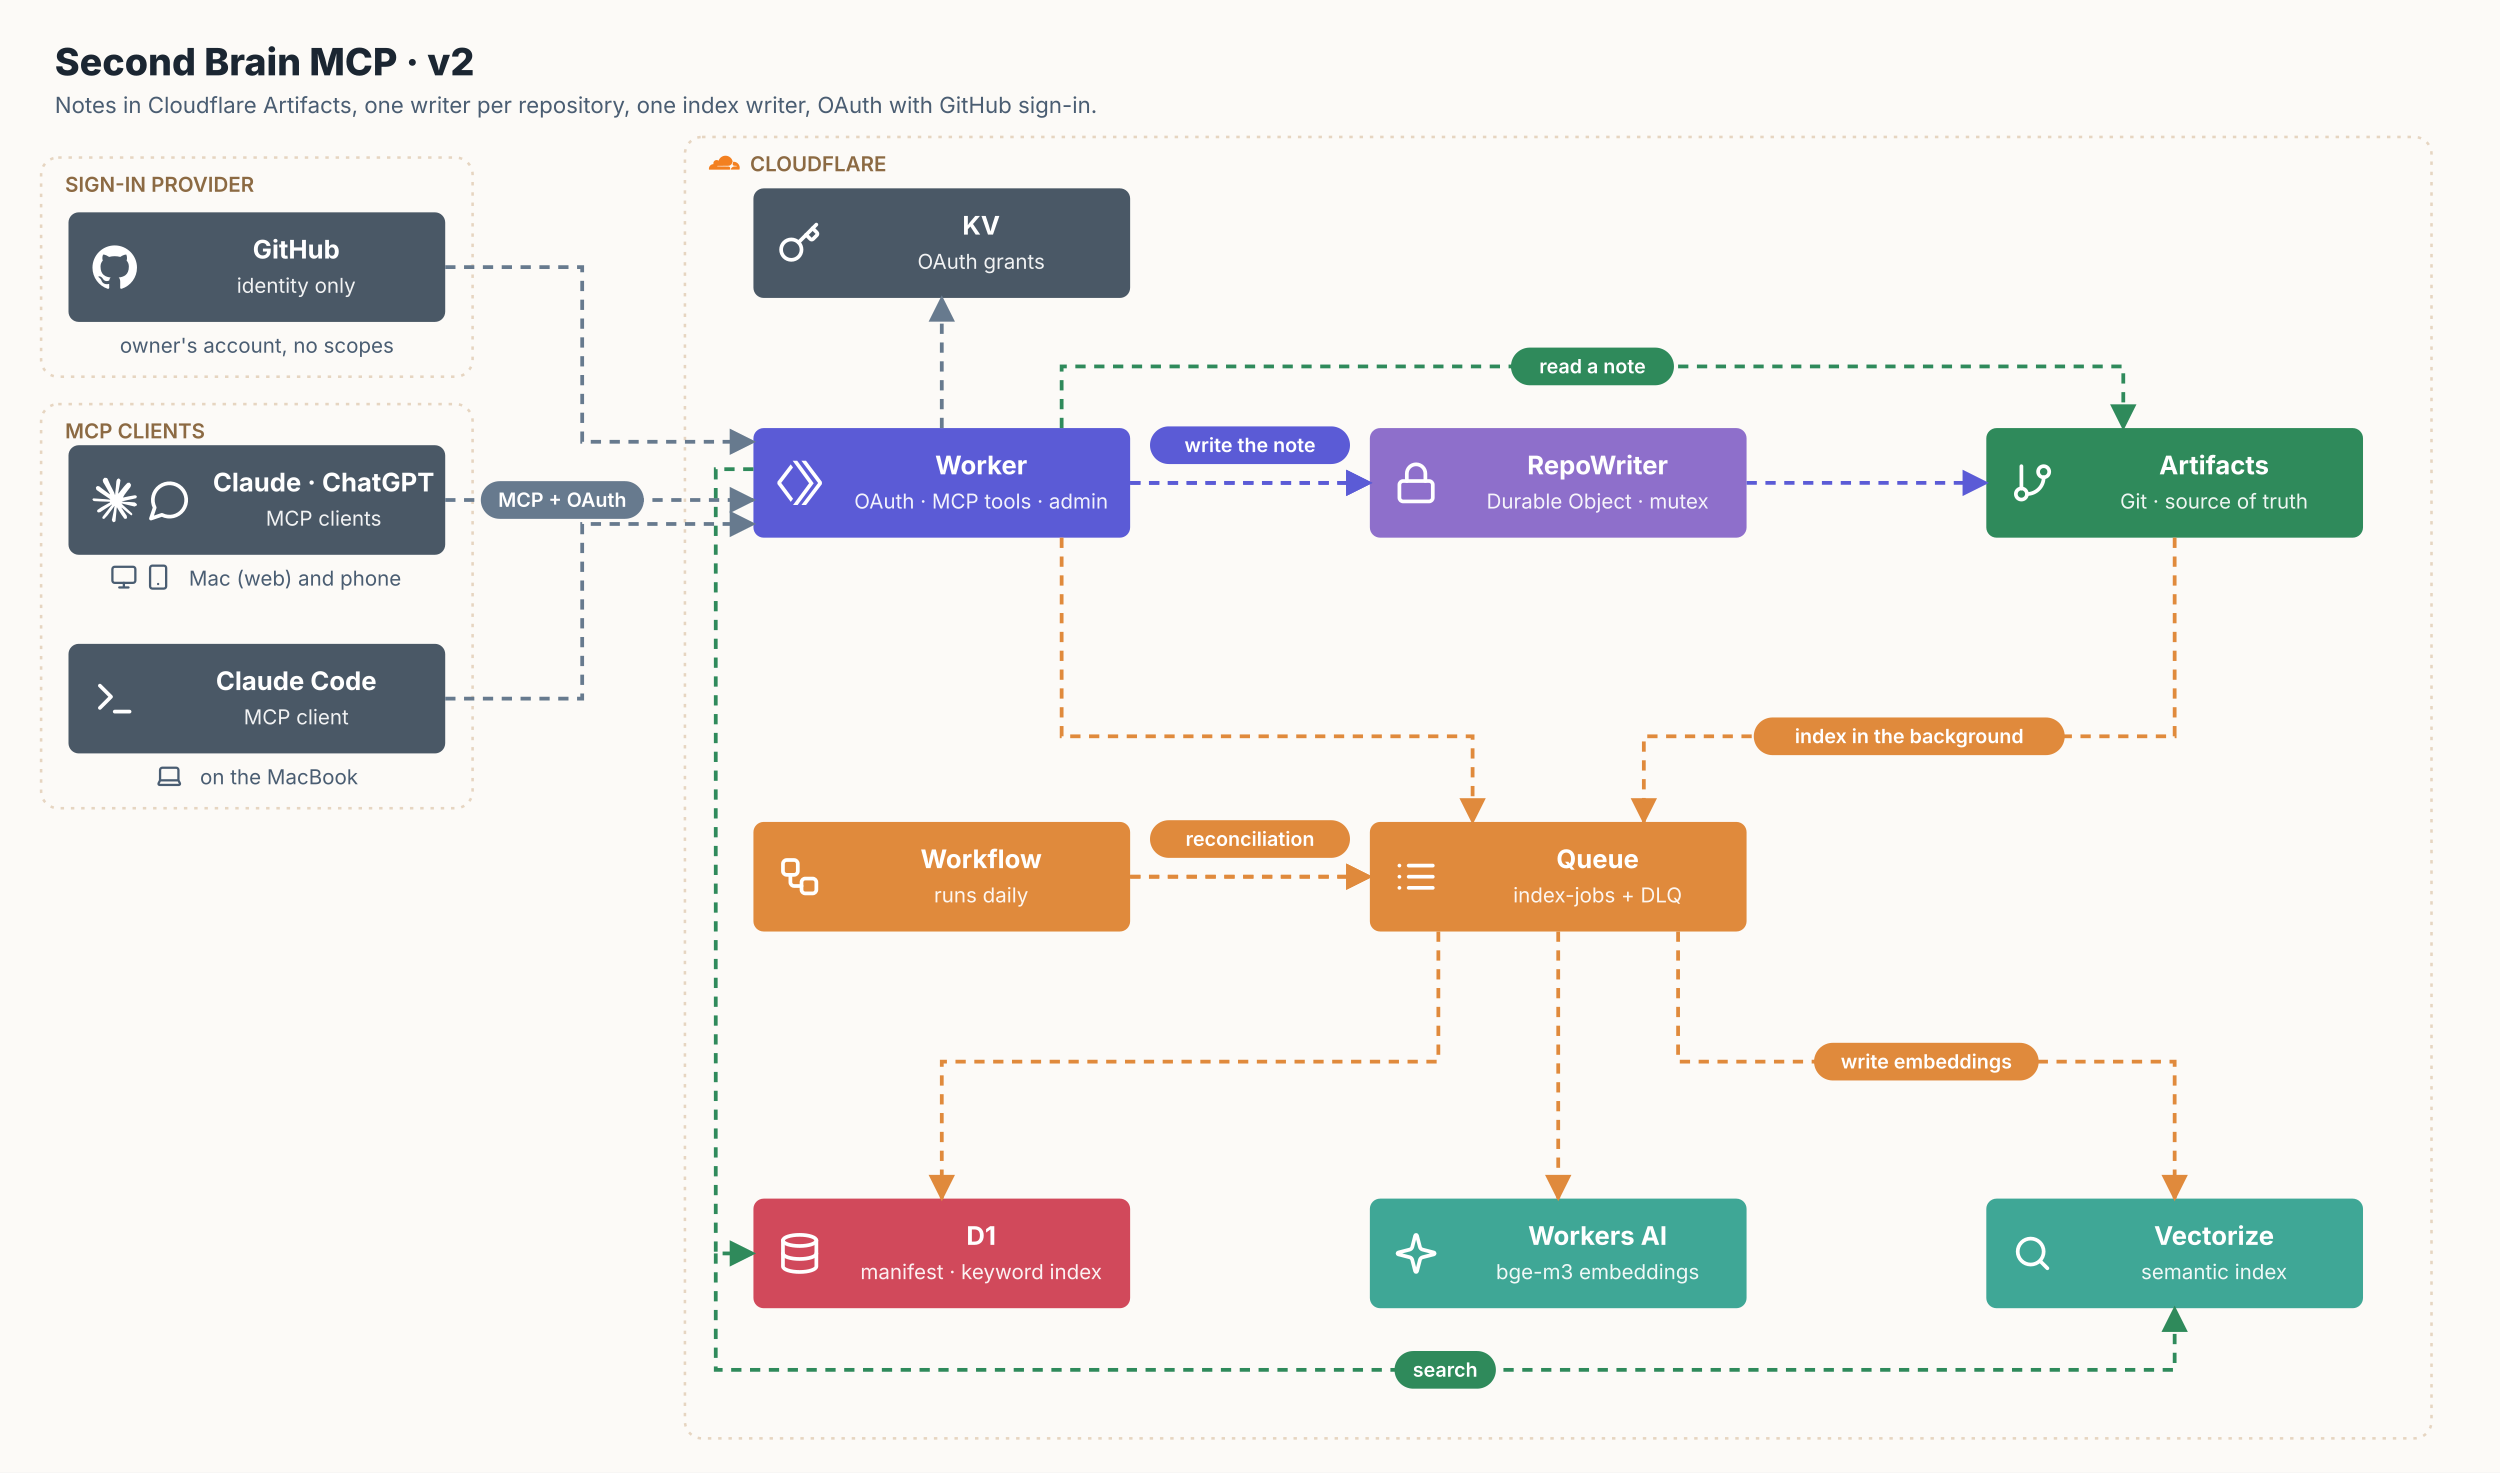
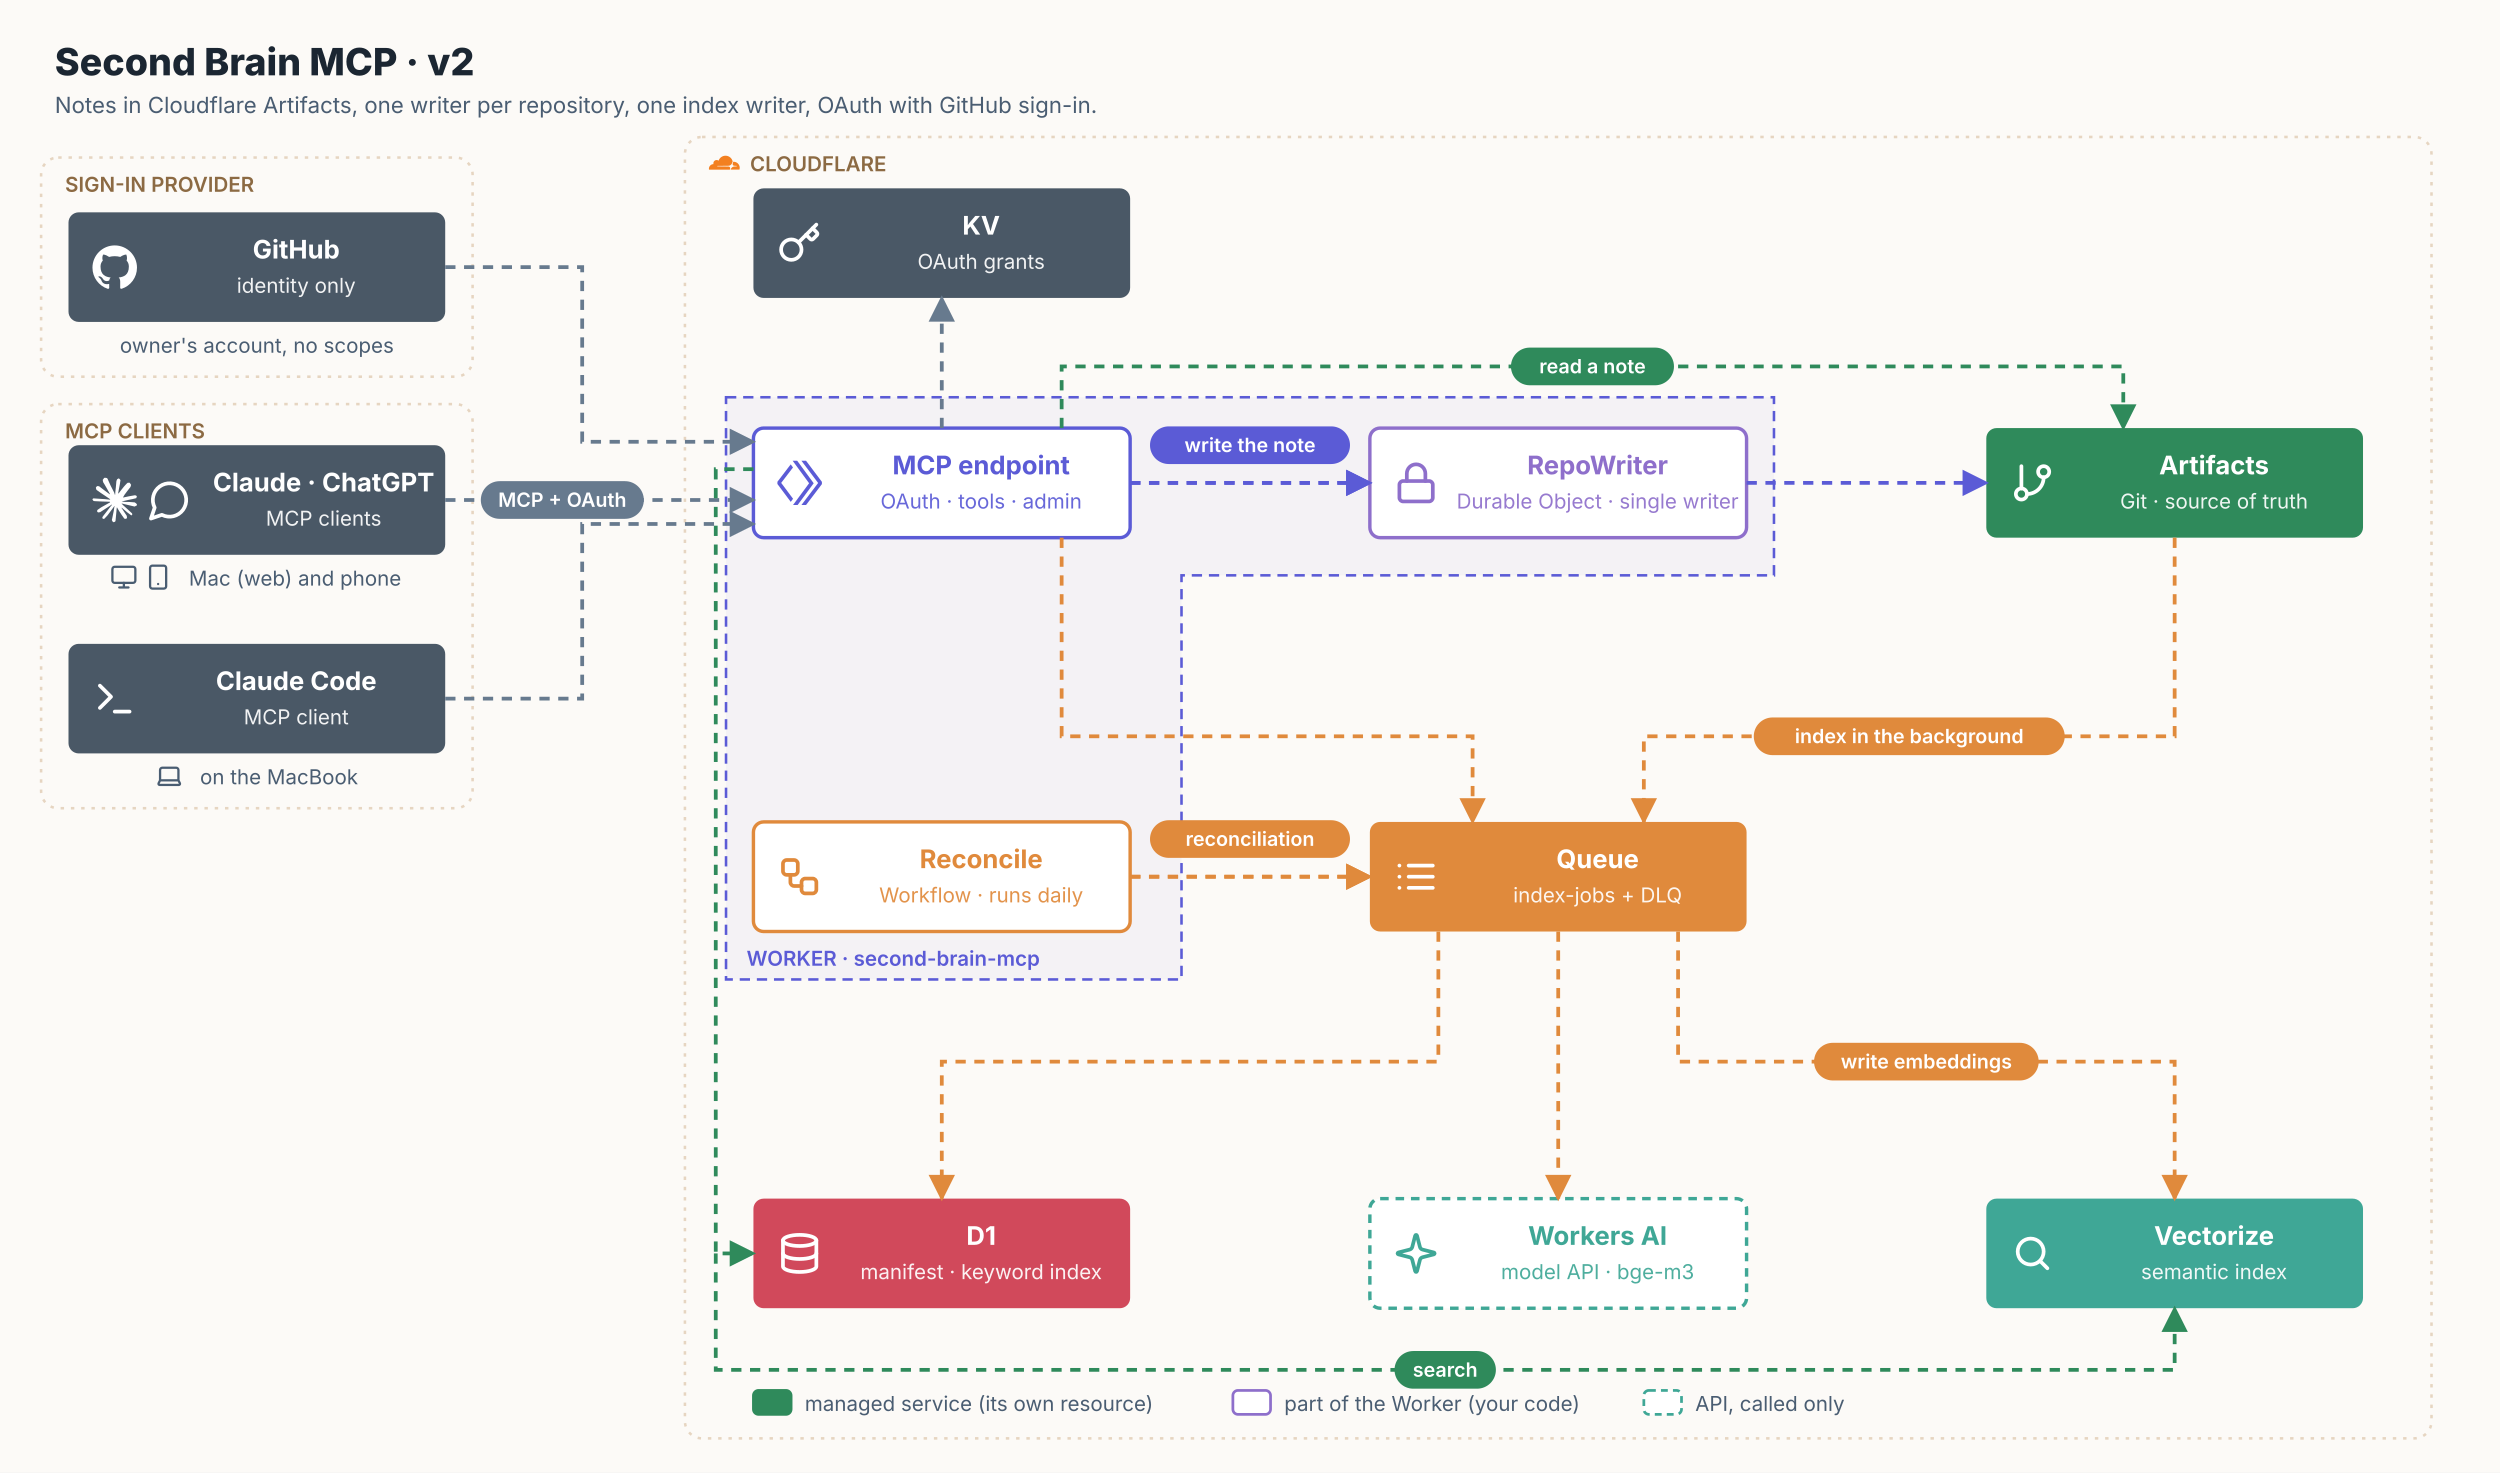
<svg xmlns="http://www.w3.org/2000/svg" viewBox="0 0 1460 860" width="1460" height="860" font-family="Onest, Inter, system-ui, sans-serif">
  <defs>
    <marker id="m" viewBox="0 0 10 10" refX="9" refY="5" markerWidth="8" markerHeight="8" orient="auto-start-reverse">
      <path d="M0,0 L10,5 L0,10 z" fill="#677A8E" />
    </marker>
    <marker id="m-auth" viewBox="0 0 10 10" refX="9" refY="5" markerWidth="7" markerHeight="7" orient="auto-start-reverse">
      <path d="M0,0 L10,5 L0,10 z" fill="#677A8E" />
    </marker>
    <marker id="m-write" viewBox="0 0 10 10" refX="9" refY="5" markerWidth="7" markerHeight="7" orient="auto-start-reverse">
      <path d="M0,0 L10,5 L0,10 z" fill="#5B5BD6" />
    </marker>
    <marker id="m-index" viewBox="0 0 10 10" refX="9" refY="5" markerWidth="7" markerHeight="7" orient="auto-start-reverse">
      <path d="M0,0 L10,5 L0,10 z" fill="#E08A3C" />
    </marker>
    <marker id="m-read" viewBox="0 0 10 10" refX="9" refY="5" markerWidth="7" markerHeight="7" orient="auto-start-reverse">
      <path d="M0,0 L10,5 L0,10 z" fill="#2F8A5B" />
    </marker>
    <marker id="ms" viewBox="0 0 10 10" refX="9" refY="5" markerWidth="8" markerHeight="8" orient="auto-start-reverse">
      <path d="M0,0 L10,5 L0,10 z" fill="#677A8E" />
    </marker>
    <style>.t{fill:#fff;font-size:15px;font-weight:700}.s{fill:#fff;font-size:12px;opacity:.92}.c{fill:#4A5D72;font-size:12px}
.a{fill:none;stroke:#677A8E;stroke-width:1.6;stroke-dasharray:6 5}.p{fill:#fff;font-size:11.5px;font-weight:600}
.h{fill:#1B2632;font-size:22px;font-weight:800}.hs{fill:#4A5D72;font-size:13px}.g{fill:none;stroke:#E6D5C1;stroke-width:1.5;stroke-dasharray:2 4}.gl{fill:#8C6A43;font-size:12px;font-weight:600}.lg{fill:#1B2632;font-size:13px;font-weight:600}.ft{font-size:12px;font-weight:700;letter-spacing:.06em}</style>
  </defs>
  <rect width="100%" height="100%" fill="#FCFAF7" />
  <text x="32" y="44" class="h">Second Brain MCP · v2</text>
  <text x="32" y="66" class="hs">Notes in Cloudflare Artifacts, one writer per repository, one index writer, OAuth with GitHub sign-in.</text>
  <rect x="400" y="80" width="1020" height="760" rx="10" class="g" />
  <path transform="translate(414,86) scale(0.75)" d="M16.509 16.845c.147-.507.091-.971-.155-1.315-.225-.316-.605-.499-1.062-.52l-8.659-.112a.156.156 0 0 1-.133-.071c-.028-.042-.035-.099-.021-.155.028-.084.112-.148.204-.156l8.736-.112c1.035-.049 2.16-.887 2.554-1.914l.499-1.301c.021-.056.029-.113.015-.168-.562-2.546-2.835-4.445-5.55-4.445-2.504 0-4.628 1.618-5.388 3.861-.493-.366-1.119-.562-1.794-.499-1.203.119-2.167 1.083-2.286 2.286-.028.31-.007.613.064.894C1.568 13.171 0 14.775 0 16.752c0 .175.014.351.035.527.014.083.084.147.169.147h15.981c.091 0 .176-.065.203-.155l.12-.427zm2.757-5.563c-.077 0-.161 0-.238.011-.057 0-.105.042-.127.098l-.338 1.174c-.147.507-.092.971.154 1.316.226.316.606.498 1.062.519l1.844.113c.056 0 .105.026.133.07.028.043.035.107.021.156-.028.084-.113.148-.204.155l-1.921.112c-1.041.049-2.158.887-2.553 1.914l-.141.358c-.028.071.021.142.099.142h6.598c.077 0 .147-.049.169-.126.112-.408.176-.837.176-1.28 0-2.603-2.125-4.727-4.734-4.727" fill="#F38020" />
  <text x="438" y="100" class="gl">CLOUDFLARE</text>
  <rect x="24" y="92" width="252" height="128" rx="10" class="g" />
  <text x="38" y="112" class="gl">SIGN-IN PROVIDER</text>
  <rect x="40" y="124" width="220" height="64" rx="6" fill="#4A5866" />
  <path transform="translate(54,143) scale(1.083333)" d="M12 .297c-6.63 0-12 5.373-12 12 0 5.303 3.438 9.8 8.205 11.385.6.113.82-.258.82-.577 0-.285-.01-1.04-.015-2.04-3.338.724-4.042-1.61-4.042-1.61C4.422 18.07 3.633 17.7 3.633 17.7c-1.087-.744.084-.729.084-.729 1.205.084 1.838 1.236 1.838 1.236 1.07 1.835 2.809 1.305 3.495.998.108-.776.417-1.305.76-1.605-2.665-.3-5.466-1.332-5.466-5.93 0-1.31.465-2.38 1.235-3.22-.135-.303-.54-1.523.105-3.176 0 0 1.005-.322 3.3 1.23.96-.267 1.98-.399 3-.405 1.02.006 2.04.138 3 .405 2.28-1.552 3.285-1.23 3.285-1.23.645 1.653.24 2.873.12 3.176.765.84 1.23 1.91 1.23 3.22 0 4.61-2.805 5.625-5.475 5.92.42.36.81 1.096.81 2.22 0 1.606-.015 2.896-.015 3.286 0 .315.21.69.825.57C20.565 22.092 24 17.592 24 12.297c0-6.627-5.373-12-12-12" fill="#fff" />
-   <text x="173.0" y="151" text-anchor="middle" class="t">GitHub</text>
-   <text x="173.0" y="171" text-anchor="middle" class="s">identity only</text>
+   <text x="173.0" y="151" text-anchor="middle" class="t" style="fill:#fff">GitHub</text>
+   <text x="173.0" y="171" text-anchor="middle" class="s" style="fill:#fff">identity only</text>
  <text x="150.0" y="206" text-anchor="middle" class="c">owner's account, no scopes</text>
  <rect x="24" y="236" width="252" height="236" rx="10" class="g" />
  <text x="38" y="256" class="gl">MCP CLIENTS</text>
  <rect x="40" y="260" width="220" height="64" rx="6" fill="#4A5866" />
  <path transform="translate(54,279) scale(1.083333)" d="m4.714 15.956 4.717-2.647.079-.231-.079-.128h-.231l-.789-.049-2.696-.073-2.337-.097-2.265-.121-.571-.121-.534-.704.055-.352.48-.322.686.061 1.518.103 2.277.158 1.651.097 2.447.255h.389l.055-.158-.134-.097-.103-.097L6.973 9.836l-2.55-1.688-1.336-.971-.723-.492-.364-.461-.158-1.008.656-.723.88.061.225.061.892.686 1.906 1.475 2.489 1.834.364.303.146-.103.018-.073-.164-.273-1.354-2.447-1.445-2.489-.643-1.032-.17-.619c-.061-.255-.103-.467-.103-.729L6.287.134 6.7 0l.996.134.419.364.619 1.415 1.002 2.228 1.554 3.03.455.898.243.832.091.255h.158v-.146l.128-1.706.237-2.095.231-2.696.079-.759.376-.911.747-.492.583.279.48.686-.067.443-.285 1.852-.559 2.902-.364 1.943h.212l.243-.243.984-1.305 1.651-2.064.729-.82.85-.905.546-.431h1.032l.759 1.129-.34 1.166-1.062 1.348-.88 1.141-1.263 1.7-.789 1.36.073.109.188-.018 2.853-.607 1.542-.279 1.84-.316.832.389.091.395-.328.807-1.967.486-2.307.461-3.436.814-.043.03.049.061 1.548.146.662.036h1.621l3.018.225.789.522.474.638-.079.486-1.214.619-1.639-.389-3.825-.911-1.311-.328h-.182v.109l1.093 1.069 2.003 1.809 2.507 2.331.128.577-.322.455-.34-.049-2.204-1.657-.85-.747-1.925-1.621h-.128v.17l.443.65 2.344 3.521.121 1.081-.17.352-.607.212-.668-.121-1.372-1.925L14.38 17.959l-1.141-1.943-.14.079-.674 7.255-.316.37-.729.279-.607-.461-.322-.747.322-1.475.389-1.925.316-1.53.285-1.9.17-.631-.012-.043-.14.018-1.433 1.967-2.18 2.945-1.724 1.846-.413.164-.716-.37.067-.662.401-.589 2.386-3.036 1.439-1.882.929-1.087-.006-.158h-.055l-6.338 4.116-1.129.146-.486-.455.061-.747.231-.243 1.906-1.311Z" fill="#fff" />
  <g transform="translate(86,279) scale(1.083333)" fill="none" stroke="#fff" stroke-width="2" stroke-linecap="round" stroke-linejoin="round">
    <path d="M7.9 20A9 9 0 1 0 4 16.1L2 22z" />
  </g>
-   <text x="189.0" y="287" text-anchor="middle" class="t">Claude · ChatGPT</text>
-   <text x="189.0" y="307" text-anchor="middle" class="s">MCP clients</text>
+   <text x="189.0" y="287" text-anchor="middle" class="t" style="fill:#fff">Claude · ChatGPT</text>
+   <text x="189.0" y="307" text-anchor="middle" class="s" style="fill:#fff">MCP clients</text>
  <g transform="translate(64.3,329) scale(0.67)" fill="none" stroke="#4A5D72" stroke-width="2" stroke-linecap="round" stroke-linejoin="round">
    <rect width="20" height="14" x="2" y="3" rx="2" />
    <path d="M8 21h8M12 17v4" />
  </g>
  <g transform="translate(84.3,329) scale(0.67)" fill="none" stroke="#4A5D72" stroke-width="2" stroke-linecap="round" stroke-linejoin="round">
    <rect width="14" height="20" x="5" y="2" rx="2" ry="2" />
    <path d="M12 18h.01" />
  </g>
  <text x="110.3" y="342" class="c">Mac (web) and phone</text>
  <rect x="40" y="376" width="220" height="64" rx="6" fill="#4A5866" />
  <g transform="translate(54,395) scale(1.083333)" fill="none" stroke="#fff" stroke-width="2" stroke-linecap="round" stroke-linejoin="round">
    <path d="m4 17 6-6-6-6" />
    <path d="M12 19h8" />
  </g>
-   <text x="173.0" y="403" text-anchor="middle" class="t">Claude Code</text>
-   <text x="173.0" y="423" text-anchor="middle" class="s">MCP client</text>
+   <text x="173.0" y="403" text-anchor="middle" class="t" style="fill:#fff">Claude Code</text>
+   <text x="173.0" y="423" text-anchor="middle" class="s" style="fill:#fff">MCP client</text>
  <g transform="translate(90.8,445) scale(0.67)" fill="none" stroke="#4A5D72" stroke-width="2" stroke-linecap="round" stroke-linejoin="round">
    <path d="M20 16V7a2 2 0 0 0-2-2H6a2 2 0 0 0-2 2v9m16 0H4m16 0 1.28 2.55a1 1 0 0 1-.9 1.45H3.62a1 1 0 0 1-.9-1.45L4 16" />
  </g>
  <text x="116.8" y="458" class="c">on the MacBook</text>
  <rect x="440" y="110" width="220" height="64" rx="6" fill="#4A5866" />
  <g transform="translate(454,129) scale(1.083333)" fill="none" stroke="#fff" stroke-width="2" stroke-linecap="round" stroke-linejoin="round">
    <path d="m15.5 7.5 2.3 2.3a1 1 0 0 0 1.4 0l2.1-2.1a1 1 0 0 0 0-1.4L19 4" />
    <path d="m21 2-9.6 9.6" />
    <circle cx="7.5" cy="15.5" r="5.5" />
  </g>
-   <text x="573.0" y="137" text-anchor="middle" class="t">KV</text>
-   <text x="573.0" y="157" text-anchor="middle" class="s">OAuth grants</text>
-   <rect x="440" y="250" width="220" height="64" rx="6" fill="#5B5BD6" />
-   <path transform="translate(454,269) scale(1.083333)" d="m8.213.063 8.879 12.136-8.67 11.739h2.476l8.665-11.735-8.89-12.14Zm4.728 0 9.02 11.992-9.018 11.883h2.496L24 12.656v-1.199L15.434.063ZM7.178 2.02.01 11.398l-.01 1.2 7.203 9.644 1.238-1.676-6.396-8.556 6.361-8.313Z" fill="#fff" />
-   <text x="573.0" y="277" text-anchor="middle" class="t">Worker</text>
-   <text x="573.0" y="297" text-anchor="middle" class="s">OAuth · MCP tools · admin</text>
-   <rect x="800" y="250" width="220" height="64" rx="6" fill="#8E6FCB" />
-   <g transform="translate(814,269) scale(1.083333)" fill="none" stroke="#fff" stroke-width="2" stroke-linecap="round" stroke-linejoin="round">
+   <text x="573.0" y="137" text-anchor="middle" class="t" style="fill:#fff">KV</text>
+   <text x="573.0" y="157" text-anchor="middle" class="s" style="fill:#fff">OAuth grants</text>
+   <path d="M424,232 H1036 V336 H690 V572 H424 Z" fill="#5B5BD6" fill-opacity="0.05" stroke="#5B5BD6" stroke-width="1.5" stroke-dasharray="6 4" rx="8" />
+   <text x="436" y="564" class="gl" fill="#5B5BD6" style="fill:#5B5BD6">WORKER · second-brain-mcp</text>
+   <rect x="440" y="250" width="220" height="64" rx="6" fill="#fff" stroke="#5B5BD6" stroke-width="2" />
+   <path transform="translate(454,269) scale(1.083333)" d="m8.213.063 8.879 12.136-8.67 11.739h2.476l8.665-11.735-8.89-12.14Zm4.728 0 9.02 11.992-9.018 11.883h2.496L24 12.656v-1.199L15.434.063ZM7.178 2.02.01 11.398l-.01 1.2 7.203 9.644 1.238-1.676-6.396-8.556 6.361-8.313Z" fill="#5B5BD6" />
+   <text x="573.0" y="277" text-anchor="middle" class="t" style="fill:#5B5BD6">MCP endpoint</text>
+   <text x="573.0" y="297" text-anchor="middle" class="s" style="fill:#5B5BD6">OAuth · tools · admin</text>
+   <rect x="800" y="250" width="220" height="64" rx="6" fill="#fff" stroke="#8E6FCB" stroke-width="2" />
+   <g transform="translate(814,269) scale(1.083333)" fill="none" stroke="#8E6FCB" stroke-width="2" stroke-linecap="round" stroke-linejoin="round">
    <rect width="18" height="11" x="3" y="11" rx="2" />
    <path d="M7 11V7a5 5 0 0 1 10 0v4" />
  </g>
-   <text x="933.0" y="277" text-anchor="middle" class="t">RepoWriter</text>
-   <text x="933.0" y="297" text-anchor="middle" class="s">Durable Object · mutex</text>
+   <text x="933.0" y="277" text-anchor="middle" class="t" style="fill:#8E6FCB">RepoWriter</text>
+   <text x="933.0" y="297" text-anchor="middle" class="s" style="fill:#8E6FCB">Durable Object · single writer</text>
  <rect x="1160" y="250" width="220" height="64" rx="6" fill="#2F8A5B" />
  <g transform="translate(1174,269) scale(1.083333)" fill="none" stroke="#fff" stroke-width="2" stroke-linecap="round" stroke-linejoin="round">
    <path d="M6 3v12" />
    <circle cx="18" cy="6" r="3" />
    <circle cx="6" cy="18" r="3" />
    <path d="M18 9a9 9 0 0 1-9 9" />
  </g>
-   <text x="1293.0" y="277" text-anchor="middle" class="t">Artifacts</text>
-   <text x="1293.0" y="297" text-anchor="middle" class="s">Git · source of truth</text>
-   <rect x="440" y="480" width="220" height="64" rx="6" fill="#E08A3C" />
-   <g transform="translate(454,499) scale(1.083333)" fill="none" stroke="#fff" stroke-width="2" stroke-linecap="round" stroke-linejoin="round">
+   <text x="1293.0" y="277" text-anchor="middle" class="t" style="fill:#fff">Artifacts</text>
+   <text x="1293.0" y="297" text-anchor="middle" class="s" style="fill:#fff">Git · source of truth</text>
+   <rect x="440" y="480" width="220" height="64" rx="6" fill="#fff" stroke="#E08A3C" stroke-width="2" />
+   <g transform="translate(454,499) scale(1.083333)" fill="none" stroke="#E08A3C" stroke-width="2" stroke-linecap="round" stroke-linejoin="round">
    <rect width="8" height="8" x="3" y="3" rx="2" />
    <path d="M7 11v4a2 2 0 0 0 2 2h4" />
    <rect width="8" height="8" x="13" y="13" rx="2" />
  </g>
-   <text x="573.0" y="507" text-anchor="middle" class="t">Workflow</text>
-   <text x="573.0" y="527" text-anchor="middle" class="s">runs daily</text>
+   <text x="573.0" y="507" text-anchor="middle" class="t" style="fill:#E08A3C">Reconcile</text>
+   <text x="573.0" y="527" text-anchor="middle" class="s" style="fill:#E08A3C">Workflow · runs daily</text>
  <rect x="800" y="480" width="220" height="64" rx="6" fill="#E08A3C" />
  <g transform="translate(814,499) scale(1.083333)" fill="none" stroke="#fff" stroke-width="2" stroke-linecap="round" stroke-linejoin="round">
    <path d="M8 6h13M8 12h13M8 18h13M3 6h.01M3 12h.01M3 18h.01" />
  </g>
-   <text x="933.0" y="507" text-anchor="middle" class="t">Queue</text>
-   <text x="933.0" y="527" text-anchor="middle" class="s">index-jobs + DLQ</text>
+   <text x="933.0" y="507" text-anchor="middle" class="t" style="fill:#fff">Queue</text>
+   <text x="933.0" y="527" text-anchor="middle" class="s" style="fill:#fff">index-jobs + DLQ</text>
  <rect x="440" y="700" width="220" height="64" rx="6" fill="#D1495B" />
  <g transform="translate(454,719) scale(1.083333)" fill="none" stroke="#fff" stroke-width="2" stroke-linecap="round" stroke-linejoin="round">
    <ellipse cx="12" cy="5" rx="9" ry="3" />
    <path d="M3 5v14a9 3 0 0 0 18 0V5" />
    <path d="M3 12a9 3 0 0 0 18 0" />
  </g>
-   <text x="573.0" y="727" text-anchor="middle" class="t">D1</text>
-   <text x="573.0" y="747" text-anchor="middle" class="s">manifest · keyword index</text>
-   <rect x="800" y="700" width="220" height="64" rx="6" fill="#3FA796" />
-   <g transform="translate(814,719) scale(1.083333)" fill="none" stroke="#fff" stroke-width="2" stroke-linecap="round" stroke-linejoin="round">
+   <text x="573.0" y="727" text-anchor="middle" class="t" style="fill:#fff">D1</text>
+   <text x="573.0" y="747" text-anchor="middle" class="s" style="fill:#fff">manifest · keyword index</text>
+   <rect x="800" y="700" width="220" height="64" rx="6" fill="#fff" stroke="#3FA796" stroke-width="2" stroke-dasharray="5 4" />
+   <g transform="translate(814,719) scale(1.083333)" fill="none" stroke="#3FA796" stroke-width="2" stroke-linecap="round" stroke-linejoin="round">
    <path d="M9.94 15.5A2 2 0 0 0 8.5 14.06l-6.14-1.58a.5.5 0 0 1 0-.96L8.5 9.94A2 2 0 0 0 9.94 8.5l1.58-6.14a.5.5 0 0 1 .96 0L14.06 8.5a2 2 0 0 0 1.44 1.44l6.14 1.58a.5.5 0 0 1 0 .96l-6.14 1.58a2 2 0 0 0-1.44 1.44l-1.58 6.14a.5.5 0 0 1-.96 0z" />
  </g>
-   <text x="933.0" y="727" text-anchor="middle" class="t">Workers AI</text>
-   <text x="933.0" y="747" text-anchor="middle" class="s">bge-m3 embeddings</text>
+   <text x="933.0" y="727" text-anchor="middle" class="t" style="fill:#3FA796">Workers AI</text>
+   <text x="933.0" y="747" text-anchor="middle" class="s" style="fill:#3FA796">model API · bge-m3</text>
  <rect x="1160" y="700" width="220" height="64" rx="6" fill="#3FA796" />
  <g transform="translate(1174,719) scale(1.083333)" fill="none" stroke="#fff" stroke-width="2" stroke-linecap="round" stroke-linejoin="round">
    <circle cx="11" cy="11" r="7" />
    <path d="m20 20-3.5-3.5" />
  </g>
-   <text x="1293.0" y="727" text-anchor="middle" class="t">Vectorize</text>
-   <text x="1293.0" y="747" text-anchor="middle" class="s">semantic index</text>
+   <text x="1293.0" y="727" text-anchor="middle" class="t" style="fill:#fff">Vectorize</text>
+   <text x="1293.0" y="747" text-anchor="middle" class="s" style="fill:#fff">semantic index</text>
+   <rect x="440" y="812" width="22" height="14" rx="3" fill="#2F8A5B" stroke="#2F8A5B" stroke-width="1.6" />
+   <text x="470" y="824" class="c">managed service (its own resource)</text>
+   <rect x="720" y="812" width="22" height="14" rx="3" fill="#fff" stroke="#8E6FCB" stroke-width="1.6" />
+   <text x="750" y="824" class="c">part of the Worker (your code)</text>
+   <rect x="960" y="812" width="22" height="14" rx="3" fill="#fff" stroke="#3FA796" stroke-width="1.6" stroke-dasharray="4 3" />
+   <text x="990" y="824" class="c">API, called only</text>
  <path d="M260,156 L340,156 L340,258 L440,258" class="a" style="stroke:#677A8E;stroke-width:2.2" marker-end="url(#m-auth)" />
  <path d="M260,292 L440,292" class="a" style="stroke:#677A8E;stroke-width:2.2" marker-end="url(#m-auth)" />
  <rect x="280.8" y="281.0" width="95.2" height="22" rx="11" fill="#677A8E" />
  <text x="328.4" y="296.0" text-anchor="middle" class="p">MCP + OAuth</text>
  <path d="M260,408 L340,408 L340,306 L440,306" class="a" style="stroke:#677A8E;stroke-width:2.2" marker-end="url(#m-auth)" />
  <path d="M550,250 L550,174" class="a" style="stroke:#677A8E;stroke-width:2.2" marker-end="url(#m-auth)" />
  <path d="M660,282 L800,282" class="a" style="stroke:#5B5BD6;stroke-width:2.2" marker-end="url(#m-write)" />
  <path d="M1020,282 L1160,282" class="a" style="stroke:#5B5BD6;stroke-width:2.2" marker-end="url(#m-write)" />
  <path d="M660,282 L800,282" class="a" style="stroke:#5B5BD6;stroke-width:2.2" marker-end="url(#m-write)" />
  <rect x="671.6" y="249.0" width="116.8" height="22" rx="11" fill="#5B5BD6" />
  <text x="730.0" y="264.0" text-anchor="middle" class="p">write the note</text>
  <path d="M620,314 L620,430 L860,430 L860,480" class="a" style="stroke:#E08A3C;stroke-width:2.2" marker-end="url(#m-index)" />
  <path d="M1270,314 L1270,430 L960,430 L960,480" class="a" style="stroke:#E08A3C;stroke-width:2.2" marker-end="url(#m-index)" />
  <rect x="1024.2" y="419.0" width="181.6" height="22" rx="11" fill="#E08A3C" />
  <text x="1115.0" y="434.0" text-anchor="middle" class="p">index in the background</text>
  <path d="M660,512 L800,512" class="a" style="stroke:#E08A3C;stroke-width:2.2" marker-end="url(#m-index)" />
  <path d="M660,512 L800,512" class="a" style="stroke:#E08A3C;stroke-width:2.2" marker-end="url(#m-index)" />
  <rect x="671.6" y="479.0" width="116.8" height="22" rx="11" fill="#E08A3C" />
  <text x="730.0" y="494.0" text-anchor="middle" class="p">reconciliation</text>
  <path d="M840,544 L840,620 L550,620 L550,700" class="a" style="stroke:#E08A3C;stroke-width:2.2" marker-end="url(#m-index)" />
  <path d="M910,544 L910,700" class="a" style="stroke:#E08A3C;stroke-width:2.2" marker-end="url(#m-index)" />
  <path d="M980,544 L980,620 L1270,620 L1270,700" class="a" style="stroke:#E08A3C;stroke-width:2.2" marker-end="url(#m-index)" />
  <rect x="1059.4" y="609.0" width="131.2" height="22" rx="11" fill="#E08A3C" />
  <text x="1125.0" y="624.0" text-anchor="middle" class="p">write embeddings</text>
  <path d="M620,250 L620,214 L1240,214 L1240,250" class="a" style="stroke:#2F8A5B;stroke-width:2.2" marker-end="url(#m-read)" />
  <rect x="882.4" y="203.0" width="95.2" height="22" rx="11" fill="#2F8A5B" />
  <text x="930.0" y="218.0" text-anchor="middle" class="p">read a note</text>
  <path d="M440,274 L418,274 L418,732 L440,732" class="a" style="stroke:#2F8A5B;stroke-width:2.2" marker-end="url(#m-read)" />
  <path d="M418,732 L418,800 L1270,800 L1270,764" class="a" style="stroke:#2F8A5B;stroke-width:2.2" marker-end="url(#m-read)" />
  <rect x="814.4" y="789.0" width="59.2" height="22" rx="11" fill="#2F8A5B" />
  <text x="844.0" y="804.0" text-anchor="middle" class="p">search</text>
</svg>
